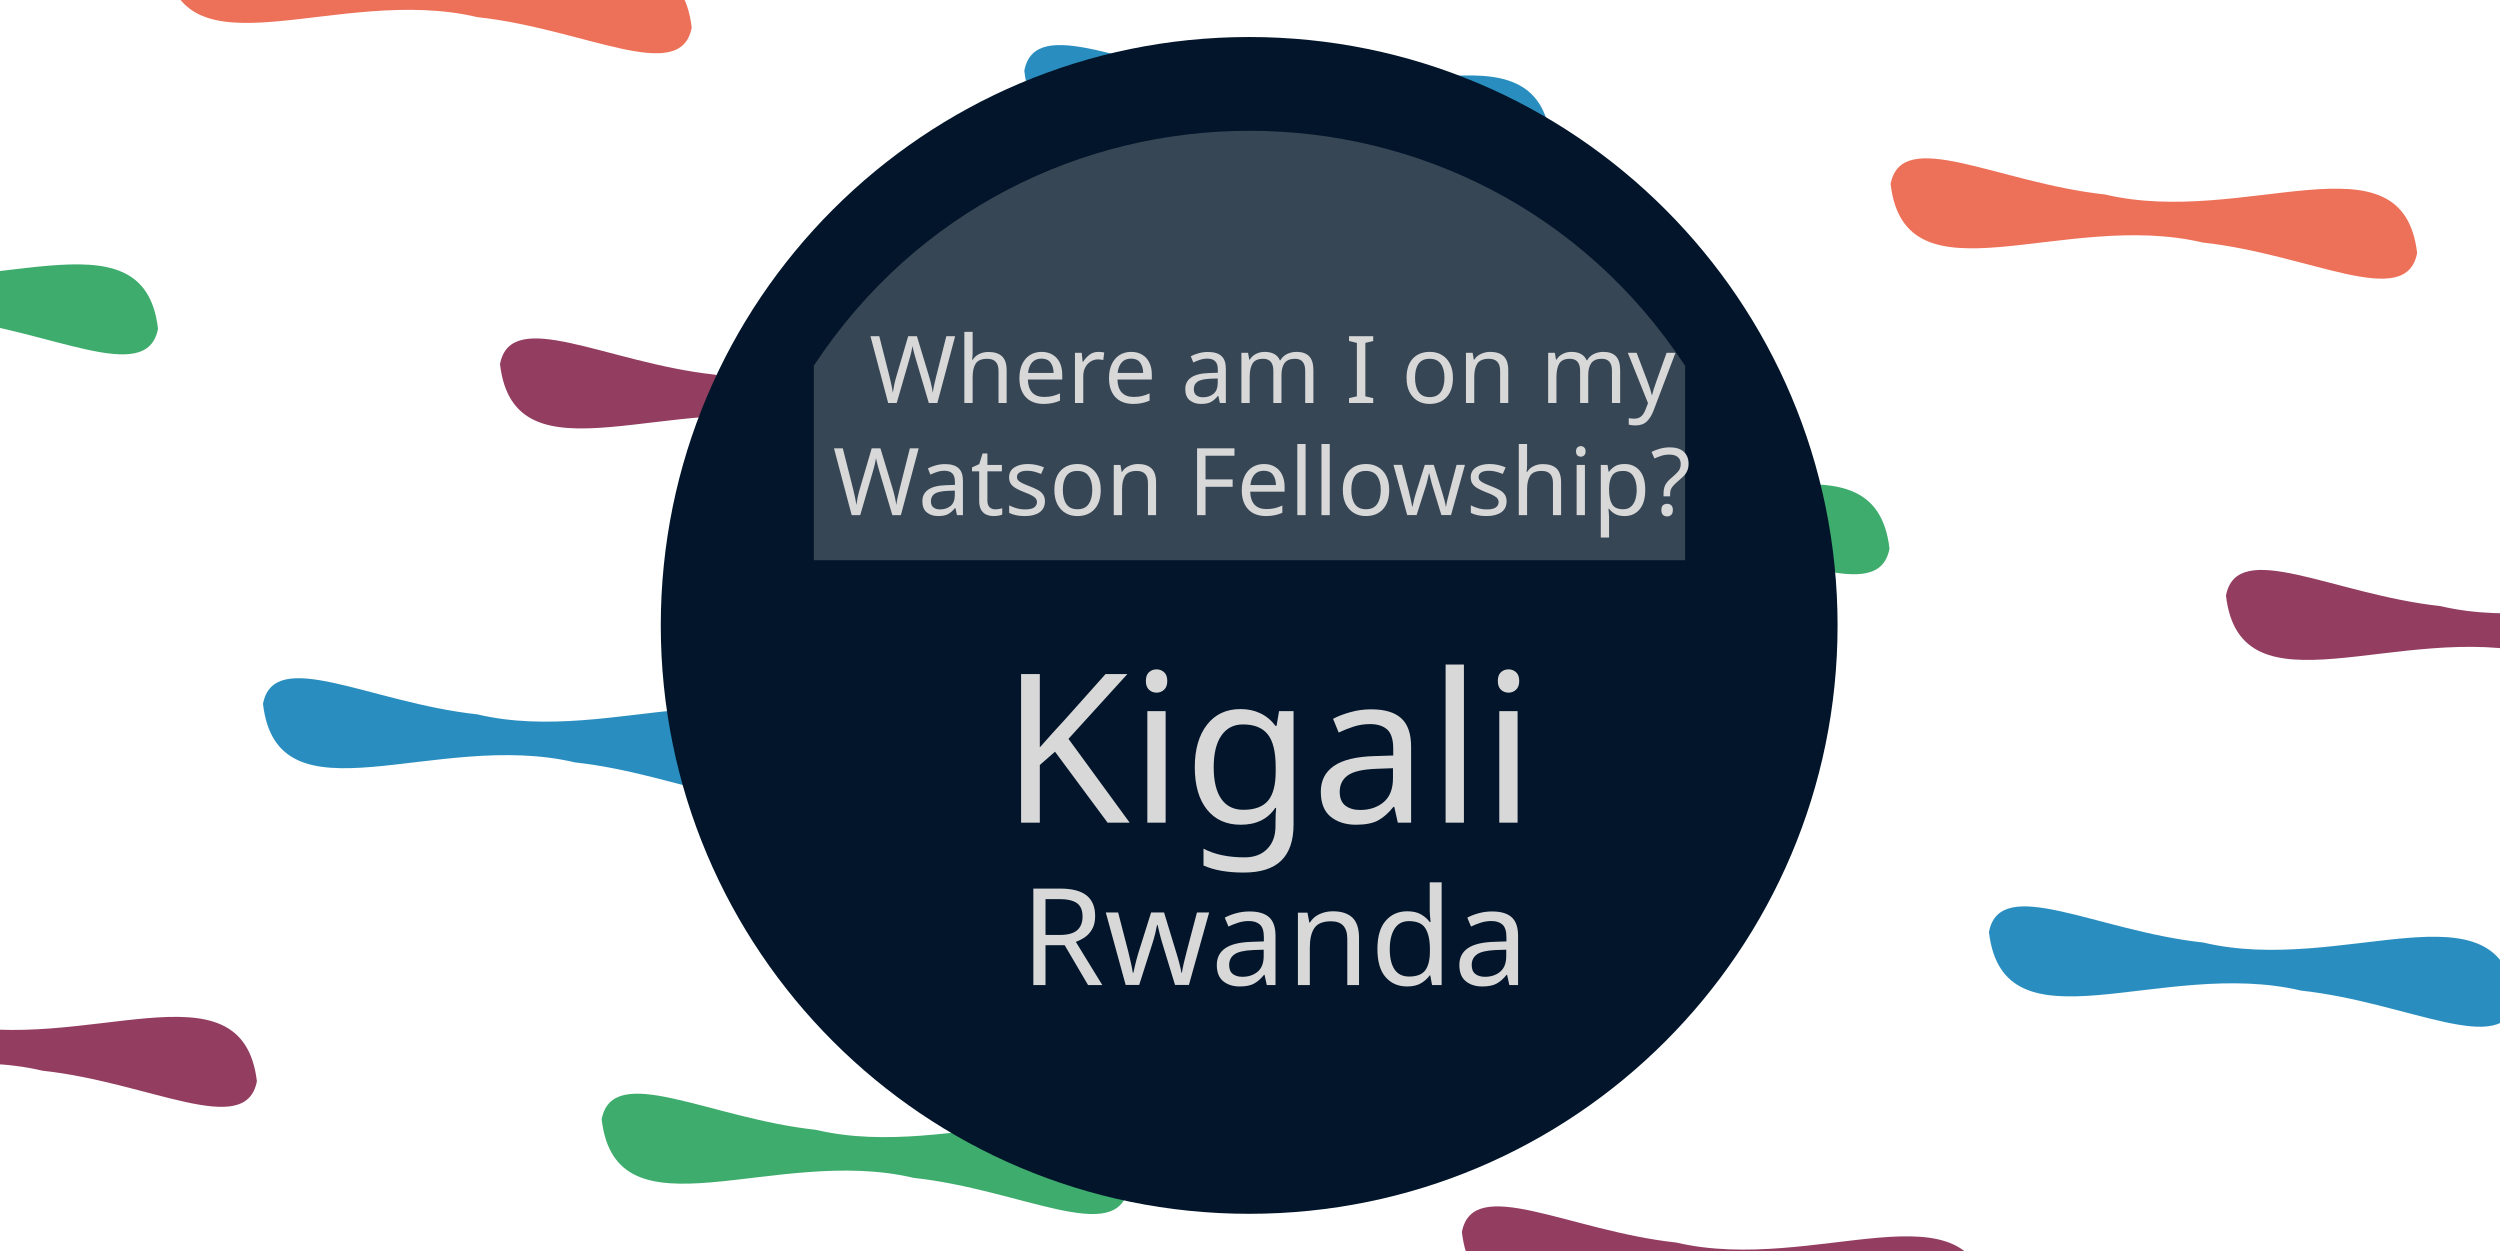
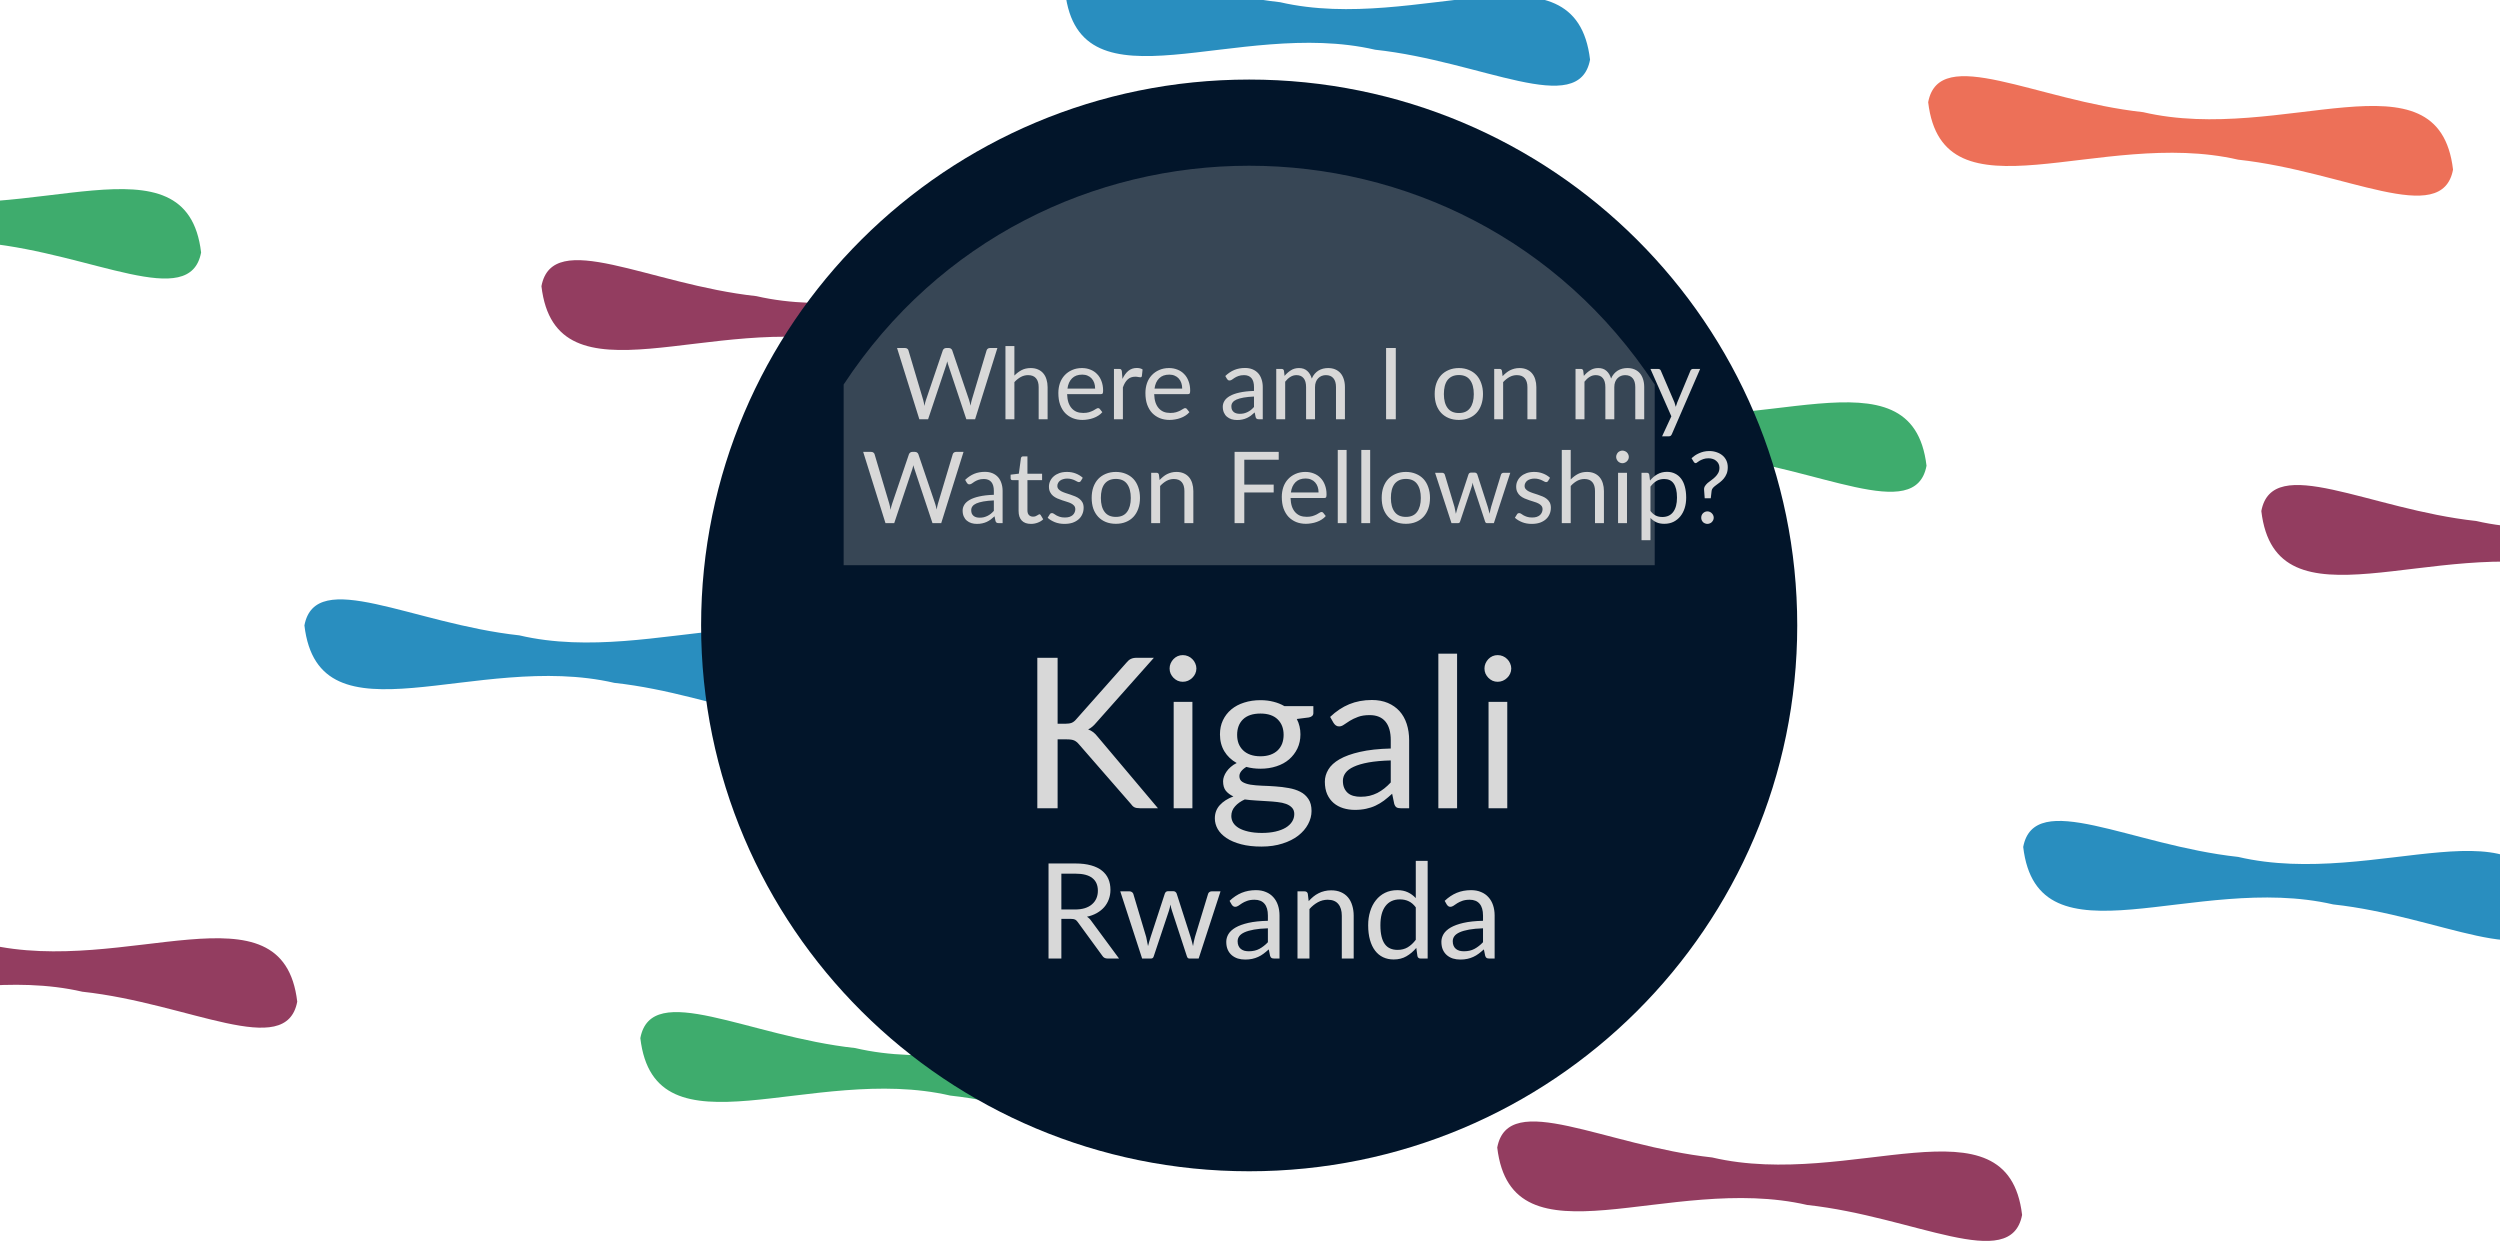
<svg xmlns="http://www.w3.org/2000/svg" version="1.1" x="0px" y="0px" viewBox="0 0 452.5 226.4" style="enable-background:new 0 0 452.5 226.4;" xml:space="preserve">
  <style type="text/css">
	.st0{fill:#933D60;}
	.st1{fill:#ED7058;}
	.st2{fill:#298EBF;}
	.st3{fill:#3EAC6D;}
	.st4{fill:#02152A;}
	.st5{opacity:0.25;}
	.st6{fill:#D8D8D8;}
	.st7{fill:none;}
- 	.st8{font-family:'Lato-Medium';}
- 	.st9{font-size:16.942px;}
- 	.st10{font-family:'Lato-Regular';}
- 	.st11{font-size:37.649px;}
- 	.st12{font-family:'Lato-Thin';}
- 	.st13{font-size:24.472px;}
+ 	.st8{font-family:'Lato';}
+ 	.st9{font-size:18px;}
+ 	.st10{font-family:'Lato';}
+ 	.st11{font-size:38px;}
+ 	.st12{font-family:'Lato';}
+ 	.st13{font-size:24px;}
	.st14{display:none;opacity:0.25;}
	.st15{display:inline;fill:#D8D8D8;}
</style>
  <g id="Layer_2">
    <g>
-       <path class="st0" d="M185.8,78.4c-2,10.5-19.4,0.2-38.8-1.9c-25.3-6-53.9,11.7-56.5-10.6c2-10.5,19.4-0.2,38.8,1.9    C154.5,73.8,183.2,56.1,185.8,78.4z" />
+       <path class="st0" d="M193,64c-2,10.6-19.5,0.3-38.9-1.8c-25.1-5.8-53.5,11.7-56.1-10.4c2-10.6,19.5-0.3,38.9,1.8    C162,59.4,190.4,41.9,193,64z" />
    </g>
    <g>
-       <path class="st1" d="M125.2,5c-2,10.5-19.4,0.2-38.8-1.9c-25.3-6-53.9,11.7-56.5-10.6c2-10.5,19.4-0.2,38.8,1.9    C94,0.4,122.6-17.3,125.2,5z" />
+       <path class="st1" d="M132.9-9c-2,10.6-19.5,0.3-38.9-1.8C68.9-16.6,40.5,1,37.9-21.1c2-10.6,19.5-0.3,38.9,1.8    C101.9-13.5,130.3-31,132.9-9z" />
    </g>
    <g>
-       <path class="st1" d="M298.2,159.5c-2,10.5-19.4,0.2-38.8-1.9c-25.3-6-53.9,11.7-56.5-10.6c2-10.5,19.4-0.2,38.8,1.9    C266.9,154.8,295.6,137.1,298.2,159.5z" />
+       <path class="st1" d="M304.8,144.4c-2,10.6-19.5,0.3-38.9-1.8c-25.1-5.8-53.5,11.7-56.1-10.4c2-10.6,19.5-0.3,38.9,1.8    C273.8,139.9,302.2,122.3,304.8,144.4z" />
    </g>
    <g>
-       <path class="st2" d="M142.9,139.9c-2,10.5-19.4,0.2-38.8-1.9c-25.3-6-53.9,11.7-56.5-10.6c2-10.5,19.4-0.2,38.8,1.9    C111.6,135.3,140.3,117.6,142.9,139.9z" />
+       <path class="st2" d="M150.1,125.4c-2,10.6-19.5,0.3-38.9-1.8c-25.1-5.8-53.5,11.7-56.1-10.4c2-10.6,19.5-0.3,38.9,1.8    C119.1,120.9,147.5,103.4,150.1,125.4z" />
    </g>
    <g>
-       <path class="st3" d="M342,99.3c-2,10.5-19.4,0.2-38.8-1.9c-25.3-6-53.9,11.7-56.5-10.6c2-10.5,19.4-0.2,38.8,1.9    C310.7,94.7,339.4,77,342,99.3z" />
+       <path class="st3" d="M348.7,84.3c-2,10.6-19.5,0.3-38.9-1.8c-25.1-5.8-53.5,11.7-56.1-10.4c2-10.6,19.5-0.3,38.9,1.8    C317.7,79.8,346.1,62.3,348.7,84.3z" />
    </g>
    <g>
-       <path class="st2" d="M280.7,25.3c-2,10.5-19.4,0.2-38.8-1.9c-25.3-6-53.9,11.7-56.5-10.6c2-10.5,19.4-0.2,38.8,1.9    C249.4,20.7,278.1,3,280.7,25.3z" />
+       <path class="st2" d="M287.8,10.8c-2,10.6-19.5,0.3-38.9-1.8c-25.1-5.8-53.5,11.7-56.1-10.4c2-10.6,19.5-0.3,38.9,1.8    C256.8,6.2,285.2-11.3,287.8,10.8z" />
    </g>
    <g>
-       <path class="st1" d="M437.5,45.8c-2,10.5-19.4,0.2-38.8-1.9c-25.3-6-53.9,11.7-56.5-10.6c2-10.5,19.4-0.2,38.8,1.9    C406.3,41.2,434.9,23.5,437.5,45.8z" />
+       <path class="st1" d="M444,30.7c-2,10.6-19.5,0.3-38.9-1.8c-25.1-5.8-53.5,11.7-56.1-10.4c2-10.6,19.5-0.3,38.9,1.8    C413.1,26.2,441.4,8.6,444,30.7z" />
    </g>
    <g>
-       <path class="st0" d="M498.2,120.3c-2,10.5-19.4,0.2-38.8-1.9c-25.3-6-53.9,11.7-56.5-10.6c2-10.5,19.4-0.2,38.8,1.9    C467,115.7,495.6,98,498.2,120.3z" />
+       <path class="st0" d="M504.3,104.7c-2,10.6-19.5,0.3-38.9-1.8c-25.1-5.8-53.5,11.7-56.1-10.4c2-10.6,19.5-0.3,38.9,1.8    C473.3,100.1,501.7,82.6,504.3,104.7z" />
    </g>
    <g>
-       <path class="st2" d="M455.3,181.2c-2,10.5-19.4,0.2-38.8-1.9c-25.3-6-53.9,11.7-56.5-10.6c2-10.5,19.4-0.2,38.8,1.9    C424,176.6,452.6,158.9,455.3,181.2z" />
+       <path class="st2" d="M461.2,165.5c-2,10.6-19.5,0.3-38.9-1.8c-25.1-5.8-53.5,11.7-56.1-10.4c2-10.6,19.5-0.3,38.9,1.8    C430.3,161,458.6,143.5,461.2,165.5z" />
    </g>
    <g>
-       <path class="st3" d="M204.2,215.1c-2,10.5-19.4,0.2-38.8-1.9c-25.3-6-53.9,11.7-56.5-10.6c2-10.5,19.4-0.2,38.8,1.9    C172.9,210.5,201.5,192.8,204.2,215.1z" />
+       <path class="st3" d="M210.9,200.1c-2,10.6-19.5,0.3-38.9-1.8c-25.1-5.8-53.5,11.7-56.1-10.4c2-10.6,19.5-0.3,38.9,1.8    C179.9,195.6,208.3,178.1,210.9,200.1z" />
    </g>
    <g>
-       <path class="st0" d="M359.9,235.5c-2,10.5-19.4,0.2-38.8-1.9c-25.3-6-53.9,11.7-56.5-10.6c2-10.5,19.4-0.2,38.8,1.9    C328.6,230.8,357.3,213.1,359.9,235.5z" />
+       <path class="st0" d="M366,219.9c-2,10.6-19.5,0.3-38.9-1.8c-25.1-5.8-53.5,11.7-56.1-10.4c2-10.6,19.5-0.3,38.9,1.8    C335,215.4,363.4,197.9,366,219.9z" />
    </g>
    <g>
-       <path class="st3" d="M516,256c-2,10.5-19.4,0.2-38.8-1.9c-25.3-6-53.9,11.7-56.5-10.6c2-10.5,19.4-0.2,38.8,1.9    C484.7,251.4,513.4,233.7,516,256z" />
+       <path class="st2" d="M599.4,50.8c-2,10.6-19.5,0.3-38.9-1.8c-25.1-5.8-53.5,11.7-56.1-10.4c2-10.6,19.5-0.3,38.9,1.8    C568.4,46.3,596.8,28.8,599.4,50.8z" />
    </g>
    <g>
-       <path class="st2" d="M593.5,66.6c-2,10.5-19.4,0.2-38.8-1.9c-25.3-6-53.9,11.7-56.5-10.6c2-10.5,19.4-0.2,38.8,1.9    C562.2,62,590.8,44.3,593.5,66.6z" />
+       <path class="st1" d="M616.7,186.5c-2,10.6-19.5,0.3-38.9-1.8c-25.1-5.8-53.5,11.7-56.1-10.4c2-10.6,19.5-0.3,38.9,1.8    C585.7,182,614.1,164.5,616.7,186.5z" />
    </g>
    <g>
-       <path class="st1" d="M611.3,202.8c-2,10.5-19.4,0.2-38.8-1.9c-25.3-6-53.9,11.7-56.5-10.6c2-10.5,19.4-0.2,38.8,1.9    C580,198.2,608.7,180.5,611.3,202.8z" />
+       <path class="st3" d="M36.4,45.7C34.4,56.3,16.9,46-2.5,44C-27.6,38.2-56,55.7-58.6,33.6c2-10.6,19.5-0.3,38.9,1.8    C5.4,41.2,33.8,23.7,36.4,45.7z" />
    </g>
    <g>
-       <path class="st3" d="M28.6,59.5c-2,10.5-19.4,0.2-38.8-1.9c-25.3-6-53.9,11.7-56.5-10.6c2-10.5,19.4-0.2,38.8,1.9    C-2.7,54.9,26,37.2,28.6,59.5z" />
-     </g>
-     <g>
-       <path class="st0" d="M46.5,195.7c-2,10.5-19.4,0.2-38.8-1.9c-25.3-6-53.9,11.7-56.5-10.6c2-10.5,19.4-0.2,38.8,1.9    C15.2,191.1,43.8,173.4,46.5,195.7z" />
+       <path class="st0" d="M53.8,181.3c-2,10.6-19.5,0.3-38.9-1.8c-25.1-5.8-53.5,11.7-56.1-10.4c2-10.6,19.5-0.3,38.9,1.8    C22.8,176.8,51.2,159.3,53.8,181.3z" />
    </g>
  </g>
  <g id="Layer_1">
-     <circle class="st4" cx="226.1" cy="113.2" r="106.5" />
+     <ellipse class="st4" cx="226.1" cy="113.2" rx="99.2" ry="98.8" />
    <g class="st5">
-       <path class="st6" d="M305,101.4c-52.6,0-105.1,0-157.7,0c0-11.7,0-23.5,0-35.2c37.3-56.7,120.4-56.7,157.7,0    C305,77.9,305,89.6,305,101.4z" />
+       <path class="st6" d="M299.5,102.3c-48.9,0-97.9,0-146.8,0c0-10.9,0-21.8,0-32.7c34.7-52.8,112.1-52.8,146.8,0    C299.5,80.5,299.5,91.4,299.5,102.3z" />
    </g>
-     <rect x="147.3" y="60.4" class="st7" width="157.7" height="40.9" />
-     <text transform="matrix(1 0 0 1 157.3504 72.9401)">
+     <rect x="152.7" y="64.3" class="st7" width="146.8" height="38" />
+     <text transform="matrix(1.0046 0 0 1 162.0833 75.8835)">
      <tspan x="0" y="0" class="st6 st8 st9">Where am I on my </tspan>
-       <tspan x="-6.6" y="20.3" class="st6 st8 st9">Watson Fellowship?</tspan>
+       <tspan x="-6.1" y="18.8" class="st6 st8 st9">Watson Fellowship?</tspan>
    </text>
-     <rect x="142.8" y="121.1" class="st7" width="166.9" height="78.8" />
-     <text transform="matrix(1 0 0 1 181.16 148.9025)">
+     <rect x="148.5" y="120.6" class="st7" width="155.4" height="73.1" />
+     <text transform="matrix(1.0046 0 0 1 184.2547 146.2932)">
      <tspan x="0" y="0" class="st6 st10 st11">Kigali</tspan>
-       <tspan x="3.5" y="29.4" class="st6 st12 st13">Rwanda</tspan>
+       <tspan x="3.3" y="27.2" class="st6 st12 st13">Rwanda</tspan>
    </text>
    <g class="st14">
      <path class="st15" d="M423.1,118.1c-55.8,0-111.7,0-167.5,0c0,15.2,0,30.3,0,45.5c39.6,60.3,127.9,60.3,167.5,0    C423.1,148.5,423.1,133.3,423.1,118.1z" />
    </g>
  </g>
</svg>
